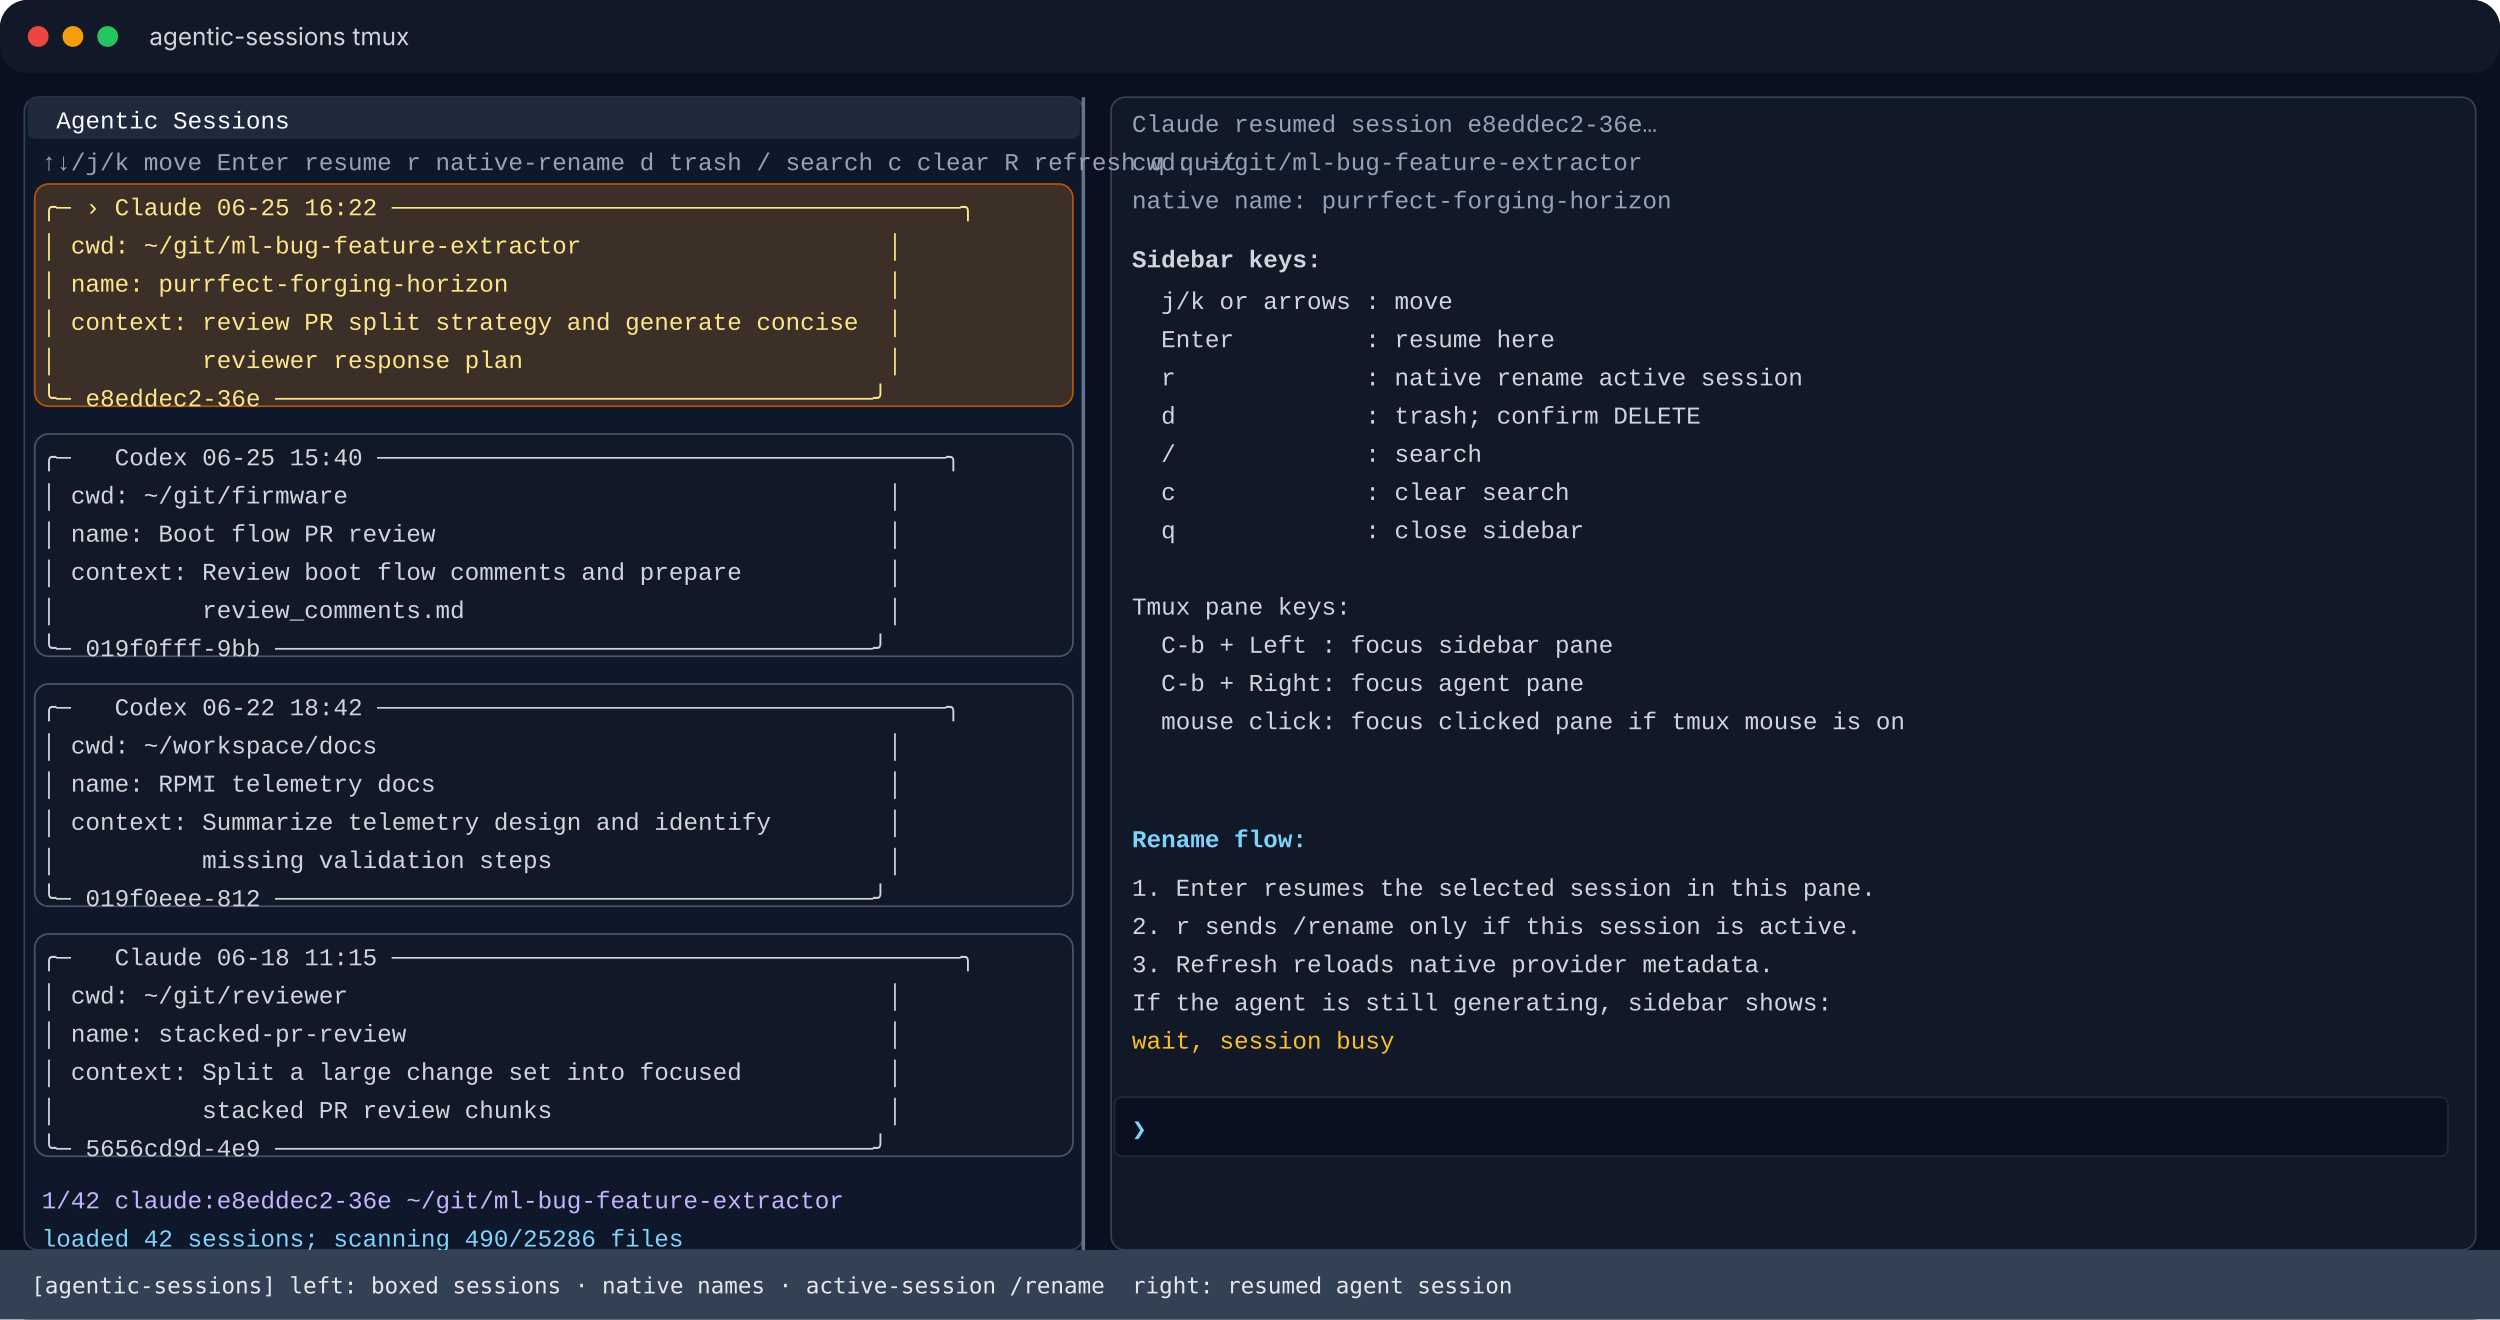
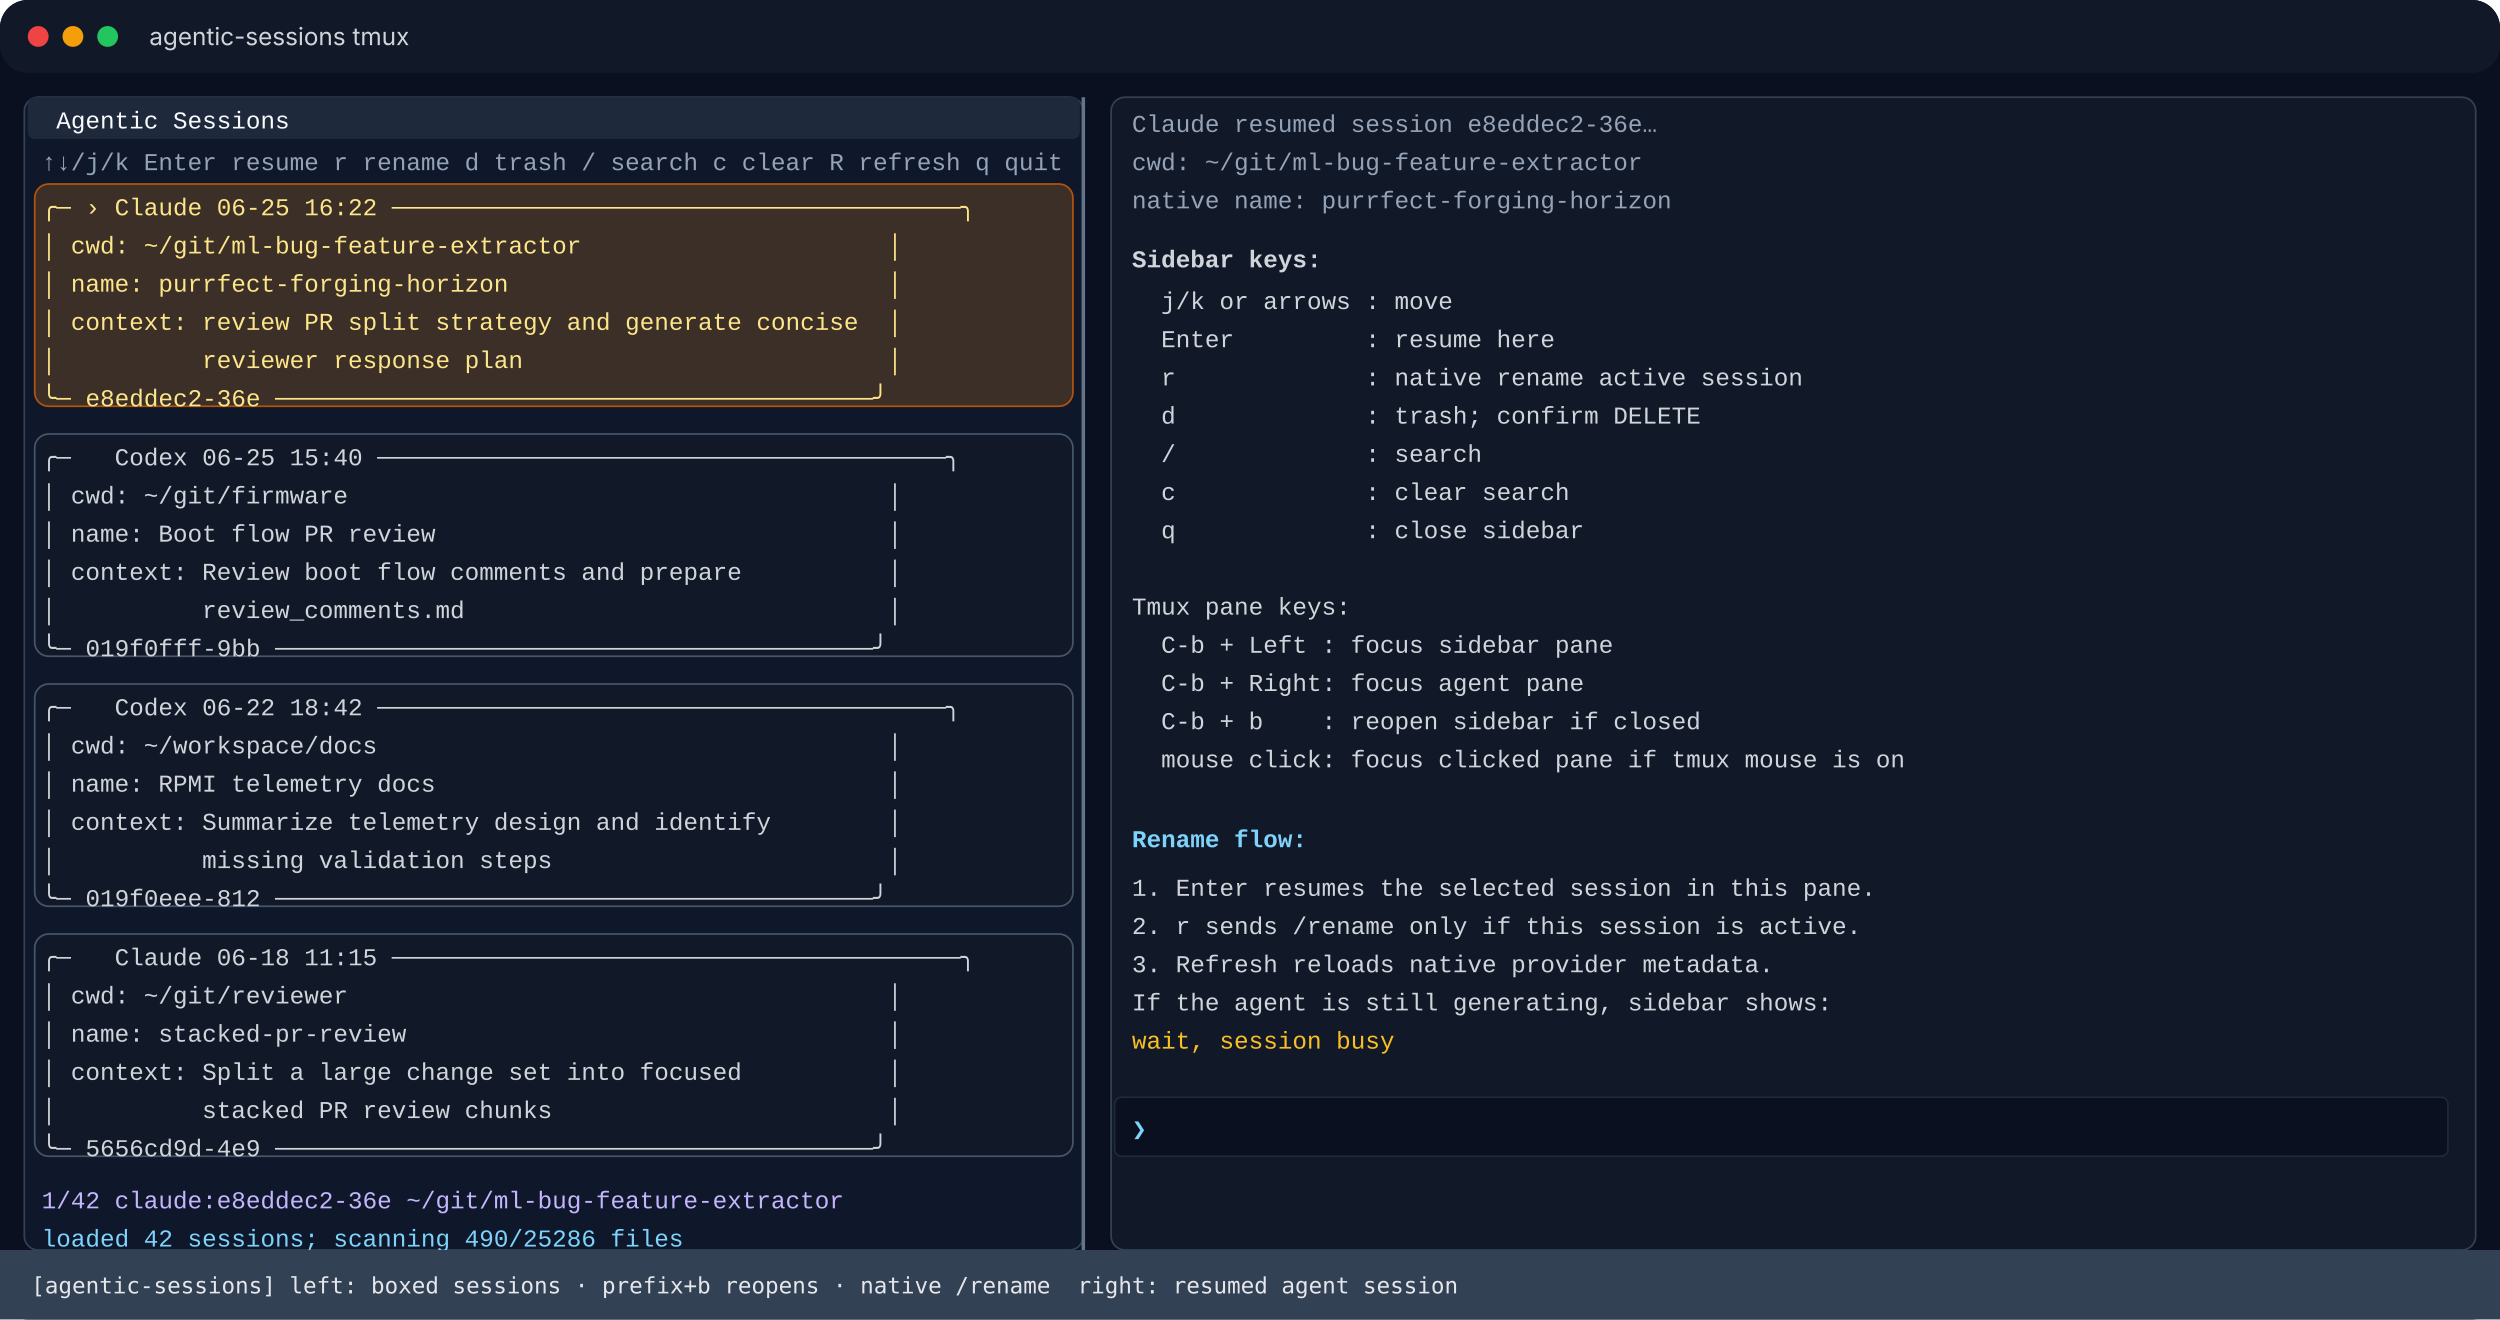
<svg xmlns="http://www.w3.org/2000/svg" width="1440" height="760" viewBox="0 0 1440 760" role="img" aria-label="agentic-sessions tmux sidebar with boxed session cards and native rename">
  <rect width="100%" height="100%" rx="16" fill="#0b1020" />
  <rect x="0" y="0" width="100%" height="42" rx="16" fill="#111827" />
  <circle cx="22" cy="21" r="6" fill="#ef4444" />
  <circle cx="42" cy="21" r="6" fill="#f59e0b" />
  <circle cx="62" cy="21" r="6" fill="#22c55e" />
  <text x="86" y="26" fill="#d1d5db" font-family="Inter,Segoe UI,Arial,sans-serif" font-size="14">agentic-sessions tmux</text>
  <rect x="14" y="56" width="610" height="664" rx="8" fill="#0f172a" stroke="#334155" />
  <rect x="640" y="56" width="786" height="664" rx="8" fill="#111827" stroke="#334155" />
  <line x1="624" y1="56" x2="624" y2="720" stroke="#64748b" stroke-width="2" />
  <g font-family="ui-monospace,SFMono-Regular,Menlo,Consolas,Liberation Mono,monospace" font-size="14" xml:space="preserve">
    <rect x="16" y="56" width="606" height="24" rx="4" fill="#1e293b" />
    <text x="24" y="74" fill="#f8fafc"> Agentic Sessions</text>
-     <text x="24" y="98" fill="#94a3b8">↑↓/j/k move Enter resume r native-rename d trash / search c clear R refresh q quit</text>
+     <text x="24" y="98" fill="#94a3b8">↑↓/j/k Enter resume r rename d trash / search c clear R refresh q quit</text>
    <rect x="20" y="106" width="598" height="128" rx="8" fill="#3b2f27" stroke="#b45309" />
    <text x="24" y="124" fill="#fde68a">╭─ › Claude 06-25 16:22 ───────────────────────────────────────╮</text>
    <text x="24" y="146" fill="#fde68a">│ cwd: ~/git/ml-bug-feature-extractor                     │</text>
    <text x="24" y="168" fill="#fde68a">│ name: purrfect-forging-horizon                          │</text>
    <text x="24" y="190" fill="#fde68a">│ context: review PR split strategy and generate concise  │</text>
    <text x="24" y="212" fill="#fde68a">│          reviewer response plan                         │</text>
    <text x="24" y="234" fill="#fde68a">╰─ e8eddec2-36e ─────────────────────────────────────────╯</text>
    <rect x="20" y="250" width="598" height="128" rx="8" fill="#111827" stroke="#475569" />
    <text x="24" y="268" fill="#d1d5db">╭─   Codex 06-25 15:40 ───────────────────────────────────────╮</text>
    <text x="24" y="290" fill="#d1d5db">│ cwd: ~/git/firmware                                     │</text>
    <text x="24" y="312" fill="#d1d5db">│ name: Boot flow PR review                               │</text>
    <text x="24" y="334" fill="#d1d5db">│ context: Review boot flow comments and prepare          │</text>
    <text x="24" y="356" fill="#d1d5db">│          review_comments.md                             │</text>
    <text x="24" y="378" fill="#d1d5db">╰─ 019f0fff-9bb ─────────────────────────────────────────╯</text>
    <rect x="20" y="394" width="598" height="128" rx="8" fill="#111827" stroke="#475569" />
    <text x="24" y="412" fill="#d1d5db">╭─   Codex 06-22 18:42 ───────────────────────────────────────╮</text>
    <text x="24" y="434" fill="#d1d5db">│ cwd: ~/workspace/docs                                   │</text>
    <text x="24" y="456" fill="#d1d5db">│ name: RPMI telemetry docs                               │</text>
    <text x="24" y="478" fill="#d1d5db">│ context: Summarize telemetry design and identify        │</text>
    <text x="24" y="500" fill="#d1d5db">│          missing validation steps                       │</text>
    <text x="24" y="522" fill="#d1d5db">╰─ 019f0eee-812 ─────────────────────────────────────────╯</text>
    <rect x="20" y="538" width="598" height="128" rx="8" fill="#111827" stroke="#475569" />
    <text x="24" y="556" fill="#d1d5db">╭─   Claude 06-18 11:15 ───────────────────────────────────────╮</text>
    <text x="24" y="578" fill="#d1d5db">│ cwd: ~/git/reviewer                                     │</text>
    <text x="24" y="600" fill="#d1d5db">│ name: stacked-pr-review                                 │</text>
    <text x="24" y="622" fill="#d1d5db">│ context: Split a large change set into focused          │</text>
    <text x="24" y="644" fill="#d1d5db">│          stacked PR review chunks                       │</text>
    <text x="24" y="666" fill="#d1d5db">╰─ 5656cd9d-4e9 ─────────────────────────────────────────╯</text>
    <text x="24" y="696" fill="#c4b5fd">1/42 claude:e8eddec2-36e ~/git/ml-bug-feature-extractor</text>
    <text x="24" y="718" fill="#7dd3fc">loaded 42 sessions; scanning 490/25286 files</text>
    <text x="652" y="76" fill="#94a3b8">Claude resumed session e8eddec2-36e…</text>
    <text x="652" y="98" fill="#94a3b8">cwd: ~/git/ml-bug-feature-extractor</text>
    <text x="652" y="120" fill="#94a3b8">native name: purrfect-forging-horizon</text>
    <text x="652" y="154" fill="#d1d5db" font-weight="700">Sidebar keys:</text>
    <text x="652" y="178" fill="#d1d5db">  j/k or arrows : move</text>
    <text x="652" y="200" fill="#d1d5db">  Enter         : resume here</text>
    <text x="652" y="222" fill="#d1d5db">  r             : native rename active session</text>
    <text x="652" y="244" fill="#d1d5db">  d             : trash; confirm DELETE</text>
    <text x="652" y="266" fill="#d1d5db">  /             : search</text>
    <text x="652" y="288" fill="#d1d5db">  c             : clear search</text>
    <text x="652" y="310" fill="#d1d5db">  q             : close sidebar</text>
    <text x="652" y="332" fill="#94a3b8" />
    <text x="652" y="354" fill="#d1d5db">Tmux pane keys:</text>
    <text x="652" y="376" fill="#d1d5db">  C-b + Left : focus sidebar pane</text>
    <text x="652" y="398" fill="#d1d5db">  C-b + Right: focus agent pane</text>
-     <text x="652" y="420" fill="#d1d5db">  mouse click: focus clicked pane if tmux mouse is on</text>
+     <text x="652" y="420" fill="#d1d5db">  C-b + b    : reopen sidebar if closed</text>
+     <text x="652" y="442" fill="#d1d5db">  mouse click: focus clicked pane if tmux mouse is on</text>
    <text x="652" y="488" fill="#7dd3fc" font-weight="700">Rename flow:</text>
    <text x="652" y="516" fill="#d1d5db">1. Enter resumes the selected session in this pane.</text>
    <text x="652" y="538" fill="#d1d5db">2. r sends /rename only if this session is active.</text>
    <text x="652" y="560" fill="#d1d5db">3. Refresh reloads native provider metadata.</text>
    <text x="652" y="582" fill="#d1d5db">If the agent is still generating, sidebar shows:</text>
    <text x="652" y="604" fill="#fbbf24">wait, session busy</text>
    <rect x="642" y="632" width="768" height="34" rx="4" fill="#0b1020" stroke="#1f2937" />
    <text x="652" y="655" fill="#7dd3fc">❯ </text>
    <rect x="0" y="720" width="100%" height="40" fill="#334155" />
-     <text x="18" y="745" fill="#e5e7eb" font-family="ui-monospace,SFMono-Regular,Menlo,Consolas,monospace" font-size="13">[agentic-sessions] left: boxed sessions · native names · active-session /rename  right: resumed agent session</text>
+     <text x="18" y="745" fill="#e5e7eb" font-family="ui-monospace,SFMono-Regular,Menlo,Consolas,monospace" font-size="13">[agentic-sessions] left: boxed sessions · prefix+b reopens · native /rename  right: resumed agent session</text>
  </g>
</svg>
